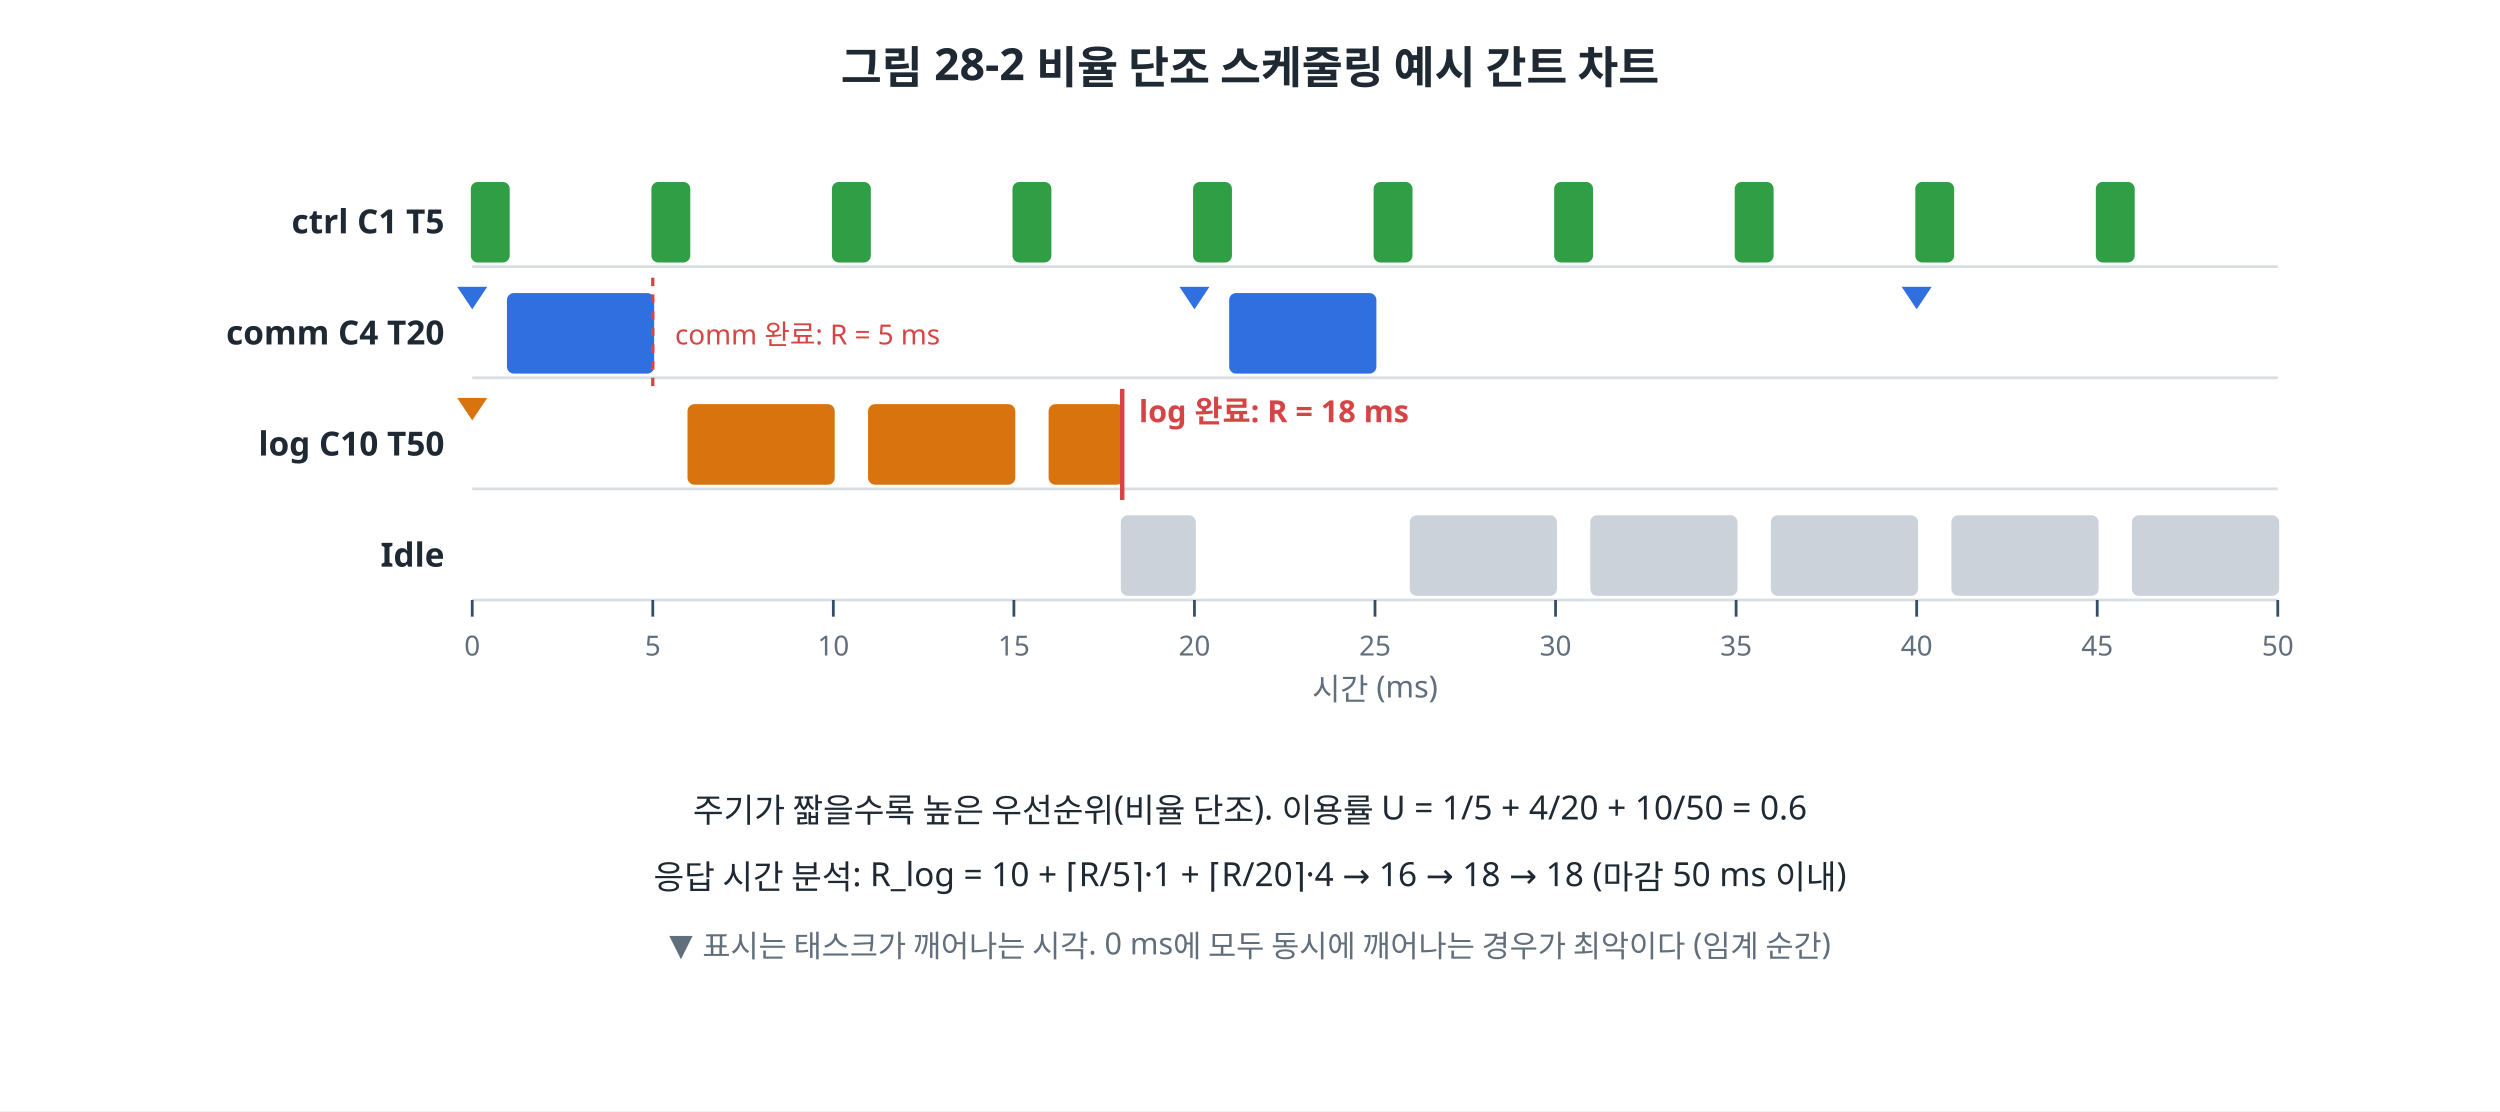
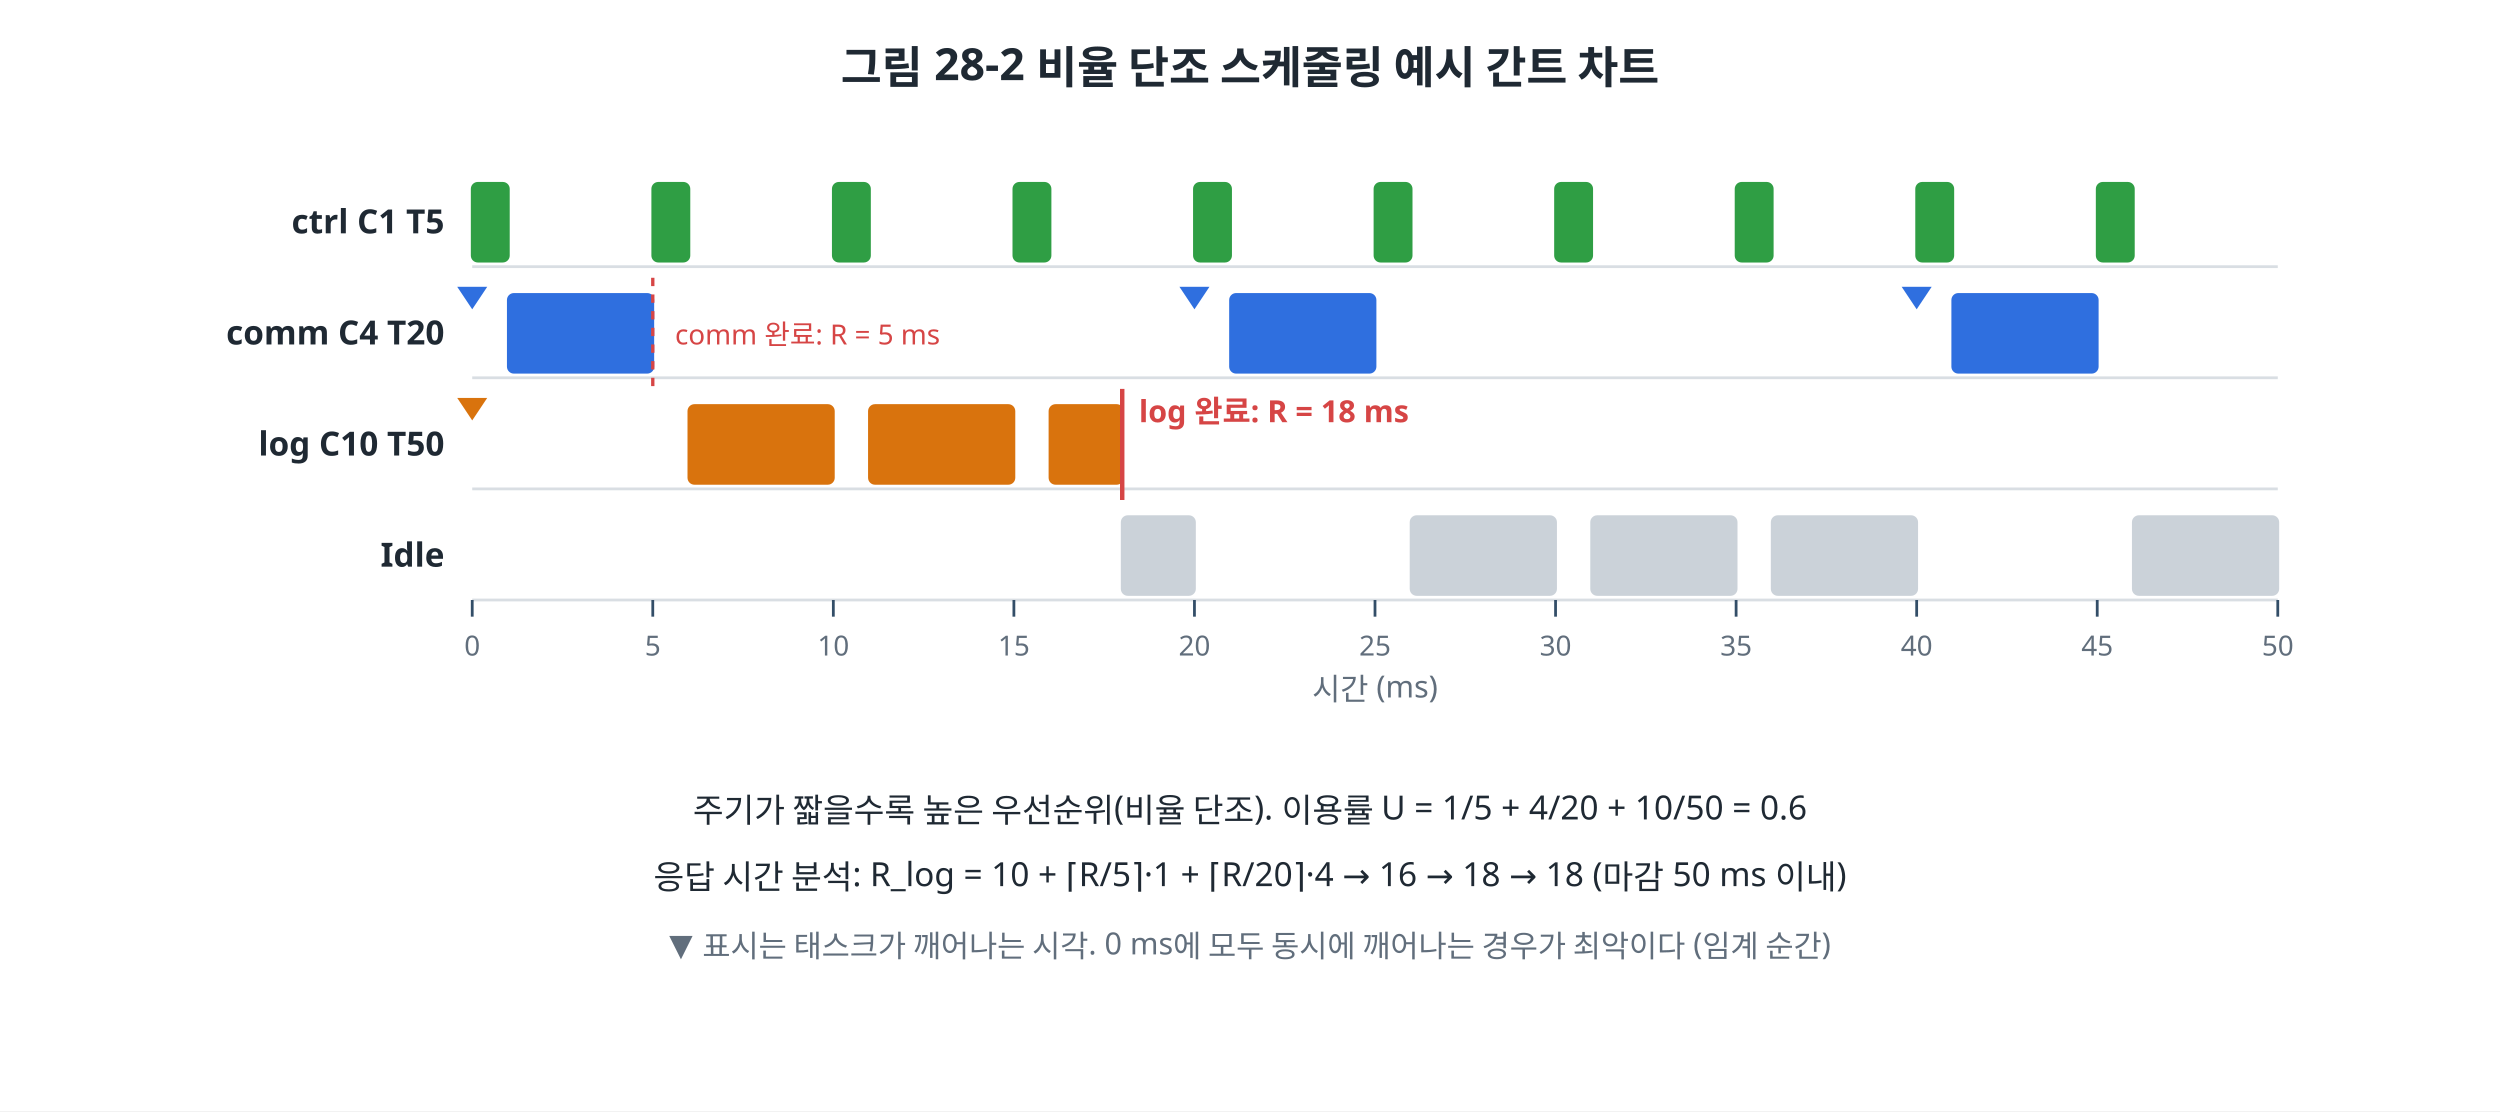
<svg xmlns="http://www.w3.org/2000/svg" width="900" height="400" viewBox="0 0 900 400" font-family="'Noto Sans KR','Apple SD Gothic Neo','Malgun Gothic',sans-serif">
  <defs>
    <marker id="arrow" viewBox="0 0 10 10" refX="9" refY="5" markerWidth="7" markerHeight="7" orient="auto-start-reverse">
      <path d="M0,0 L10,5 L0,10 z" fill="#334e68" />
    </marker>
  </defs>
  <rect width="100%" height="100%" fill="#ffffff" />
  <text x="450.0" y="30.0" font-size="16" text-anchor="middle" fill="#1f2933" font-weight="bold">그림 28-2  비율 단조 스케줄링 예시 간트 차트</text>
  <text x="160.0" y="84.0" font-size="12" text-anchor="end" fill="#1f2933" font-weight="bold">ctrl  C1 T5</text>
  <line x1="170.0" y1="96.0" x2="820.0" y2="96.0" stroke="#d9dee3" stroke-width="1" />
  <text x="160.0" y="124.0" font-size="12" text-anchor="end" fill="#1f2933" font-weight="bold">comm  C4 T20</text>
  <line x1="170.0" y1="136.0" x2="820.0" y2="136.0" stroke="#d9dee3" stroke-width="1" />
  <text x="160.0" y="164.0" font-size="12" text-anchor="end" fill="#1f2933" font-weight="bold">log  C10 T50</text>
  <line x1="170.0" y1="176.0" x2="820.0" y2="176.0" stroke="#d9dee3" stroke-width="1" />
  <text x="160.0" y="204.0" font-size="12" text-anchor="end" fill="#1f2933" font-weight="bold">Idle</text>
  <line x1="170.0" y1="216.0" x2="820.0" y2="216.0" stroke="#d9dee3" stroke-width="1" />
  <rect x="170.0" y="66.0" width="13.0" height="28.0" rx="2" fill="#2f9e44" stroke="#2f9e44" stroke-width="1" />
  <rect x="235.0" y="66.0" width="13.0" height="28.0" rx="2" fill="#2f9e44" stroke="#2f9e44" stroke-width="1" />
  <rect x="300.0" y="66.0" width="13.0" height="28.0" rx="2" fill="#2f9e44" stroke="#2f9e44" stroke-width="1" />
  <rect x="365.0" y="66.0" width="13.0" height="28.0" rx="2" fill="#2f9e44" stroke="#2f9e44" stroke-width="1" />
  <rect x="430.0" y="66.0" width="13.0" height="28.0" rx="2" fill="#2f9e44" stroke="#2f9e44" stroke-width="1" />
  <rect x="495.0" y="66.0" width="13.0" height="28.0" rx="2" fill="#2f9e44" stroke="#2f9e44" stroke-width="1" />
  <rect x="560.0" y="66.0" width="13.0" height="28.0" rx="2" fill="#2f9e44" stroke="#2f9e44" stroke-width="1" />
  <rect x="625.0" y="66.0" width="13.0" height="28.0" rx="2" fill="#2f9e44" stroke="#2f9e44" stroke-width="1" />
  <rect x="690.0" y="66.0" width="13.0" height="28.0" rx="2" fill="#2f9e44" stroke="#2f9e44" stroke-width="1" />
  <rect x="755.0" y="66.0" width="13.0" height="28.0" rx="2" fill="#2f9e44" stroke="#2f9e44" stroke-width="1" />
  <rect x="183.0" y="106.0" width="52.0" height="28.0" rx="2" fill="#2f6fdf" stroke="#2f6fdf" stroke-width="1" />
  <rect x="443.0" y="106.0" width="52.0" height="28.0" rx="2" fill="#2f6fdf" stroke="#2f6fdf" stroke-width="1" />
  <rect x="248.0" y="146.0" width="52.0" height="28.0" rx="2" fill="#d9730d" stroke="#d9730d" stroke-width="1" />
  <rect x="313.0" y="146.0" width="52.0" height="28.0" rx="2" fill="#d9730d" stroke="#d9730d" stroke-width="1" />
  <rect x="378.0" y="146.0" width="26.0" height="28.0" rx="2" fill="#d9730d" stroke="#d9730d" stroke-width="1" />
+   <rect x="703.0" y="106.0" width="52.0" height="28.0" rx="2" fill="#2f6fdf" stroke="#2f6fdf" stroke-width="1" />
  <rect x="404.0" y="186.0" width="26.0" height="28.0" rx="2" fill="#cbd2d9" stroke="#cbd2d9" stroke-width="1" />
  <rect x="508.0" y="186.0" width="52.0" height="28.0" rx="2" fill="#cbd2d9" stroke="#cbd2d9" stroke-width="1" />
  <rect x="573.0" y="186.0" width="52.0" height="28.0" rx="2" fill="#cbd2d9" stroke="#cbd2d9" stroke-width="1" />
  <rect x="638.0" y="186.0" width="52.0" height="28.0" rx="2" fill="#cbd2d9" stroke="#cbd2d9" stroke-width="1" />
-   <rect x="703.0" y="186.0" width="52.0" height="28.0" rx="2" fill="#cbd2d9" stroke="#cbd2d9" stroke-width="1" />
  <rect x="768.0" y="186.0" width="52.0" height="28.0" rx="2" fill="#cbd2d9" stroke="#cbd2d9" stroke-width="1" />
  <line x1="170.0" y1="216.0" x2="170.0" y2="222.0" stroke="#334e68" stroke-width="1" />
  <text x="170.0" y="236.0" font-size="10" text-anchor="middle" fill="#616e7c" font-weight="normal">0</text>
  <line x1="235.0" y1="216.0" x2="235.0" y2="222.0" stroke="#334e68" stroke-width="1" />
  <text x="235.0" y="236.0" font-size="10" text-anchor="middle" fill="#616e7c" font-weight="normal">5</text>
  <line x1="300.0" y1="216.0" x2="300.0" y2="222.0" stroke="#334e68" stroke-width="1" />
  <text x="300.0" y="236.0" font-size="10" text-anchor="middle" fill="#616e7c" font-weight="normal">10</text>
  <line x1="365.0" y1="216.0" x2="365.0" y2="222.0" stroke="#334e68" stroke-width="1" />
  <text x="365.0" y="236.0" font-size="10" text-anchor="middle" fill="#616e7c" font-weight="normal">15</text>
  <line x1="430.0" y1="216.0" x2="430.0" y2="222.0" stroke="#334e68" stroke-width="1" />
  <text x="430.0" y="236.0" font-size="10" text-anchor="middle" fill="#616e7c" font-weight="normal">20</text>
  <line x1="495.0" y1="216.0" x2="495.0" y2="222.0" stroke="#334e68" stroke-width="1" />
  <text x="495.0" y="236.0" font-size="10" text-anchor="middle" fill="#616e7c" font-weight="normal">25</text>
  <line x1="560.0" y1="216.0" x2="560.0" y2="222.0" stroke="#334e68" stroke-width="1" />
  <text x="560.0" y="236.0" font-size="10" text-anchor="middle" fill="#616e7c" font-weight="normal">30</text>
  <line x1="625.0" y1="216.0" x2="625.0" y2="222.0" stroke="#334e68" stroke-width="1" />
  <text x="625.0" y="236.0" font-size="10" text-anchor="middle" fill="#616e7c" font-weight="normal">35</text>
  <line x1="690.0" y1="216.0" x2="690.0" y2="222.0" stroke="#334e68" stroke-width="1" />
  <text x="690.0" y="236.0" font-size="10" text-anchor="middle" fill="#616e7c" font-weight="normal">40</text>
  <line x1="755.0" y1="216.0" x2="755.0" y2="222.0" stroke="#334e68" stroke-width="1" />
  <text x="755.0" y="236.0" font-size="10" text-anchor="middle" fill="#616e7c" font-weight="normal">45</text>
  <line x1="820.0" y1="216.0" x2="820.0" y2="222.0" stroke="#334e68" stroke-width="1" />
  <text x="820.0" y="236.0" font-size="10" text-anchor="middle" fill="#616e7c" font-weight="normal">50</text>
  <polygon points="166.0,104.0 174.0,104.0 170.0,110.0" fill="#2f6fdf" stroke="#2f6fdf" stroke-width="1.5" />
  <polygon points="426.0,104.0 434.0,104.0 430.0,110.0" fill="#2f6fdf" stroke="#2f6fdf" stroke-width="1.5" />
  <polygon points="686.0,104.0 694.0,104.0 690.0,110.0" fill="#2f6fdf" stroke="#2f6fdf" stroke-width="1.5" />
  <polygon points="166.0,144.0 174.0,144.0 170.0,150.0" fill="#d9730d" stroke="#d9730d" stroke-width="1.5" />
  <line x1="404.0" y1="140.0" x2="404.0" y2="180.0" stroke="#d64545" stroke-width="1.6" />
  <text x="410.0" y="152.0" font-size="11" text-anchor="start" fill="#d64545" font-weight="bold">log 완료: R = 18 ms</text>
  <line x1="235.0" y1="100.0" x2="235.0" y2="140.0" stroke="#d64545" stroke-width="1.2" stroke-dasharray="3 3" />
  <text x="243.0" y="124.0" font-size="10" text-anchor="start" fill="#d64545" font-weight="normal">comm 완료: R = 5 ms</text>
  <text x="495.0" y="252.0" font-size="11" text-anchor="middle" fill="#616e7c" font-weight="normal">시간 (ms)</text>
  <text x="450.0" y="296.0" font-size="12" text-anchor="middle" fill="#1f2933" font-weight="normal">주기가 짧을수록 높은 우선순위(비율 단조). 이용률 U = 1/5 + 4/20 + 10/50 = 0.6</text>
  <text x="450.0" y="320.0" font-size="12" text-anchor="middle" fill="#1f2933" font-weight="normal">응답 시간 분석: R_log = 10 + ⌈R/5⌉·1 + ⌈R/20⌉·4 → 16 → 18 → 18 (마감 50 ms 이내)</text>
  <text x="450.0" y="344.0" font-size="11" text-anchor="middle" fill="#616e7c" font-weight="normal">▼ 표시는 태스크가 깨어나는 시각. 0 ms에 모두 동시에 깨어나는 경우가 최악이다 (임계 순간)</text>
</svg>
